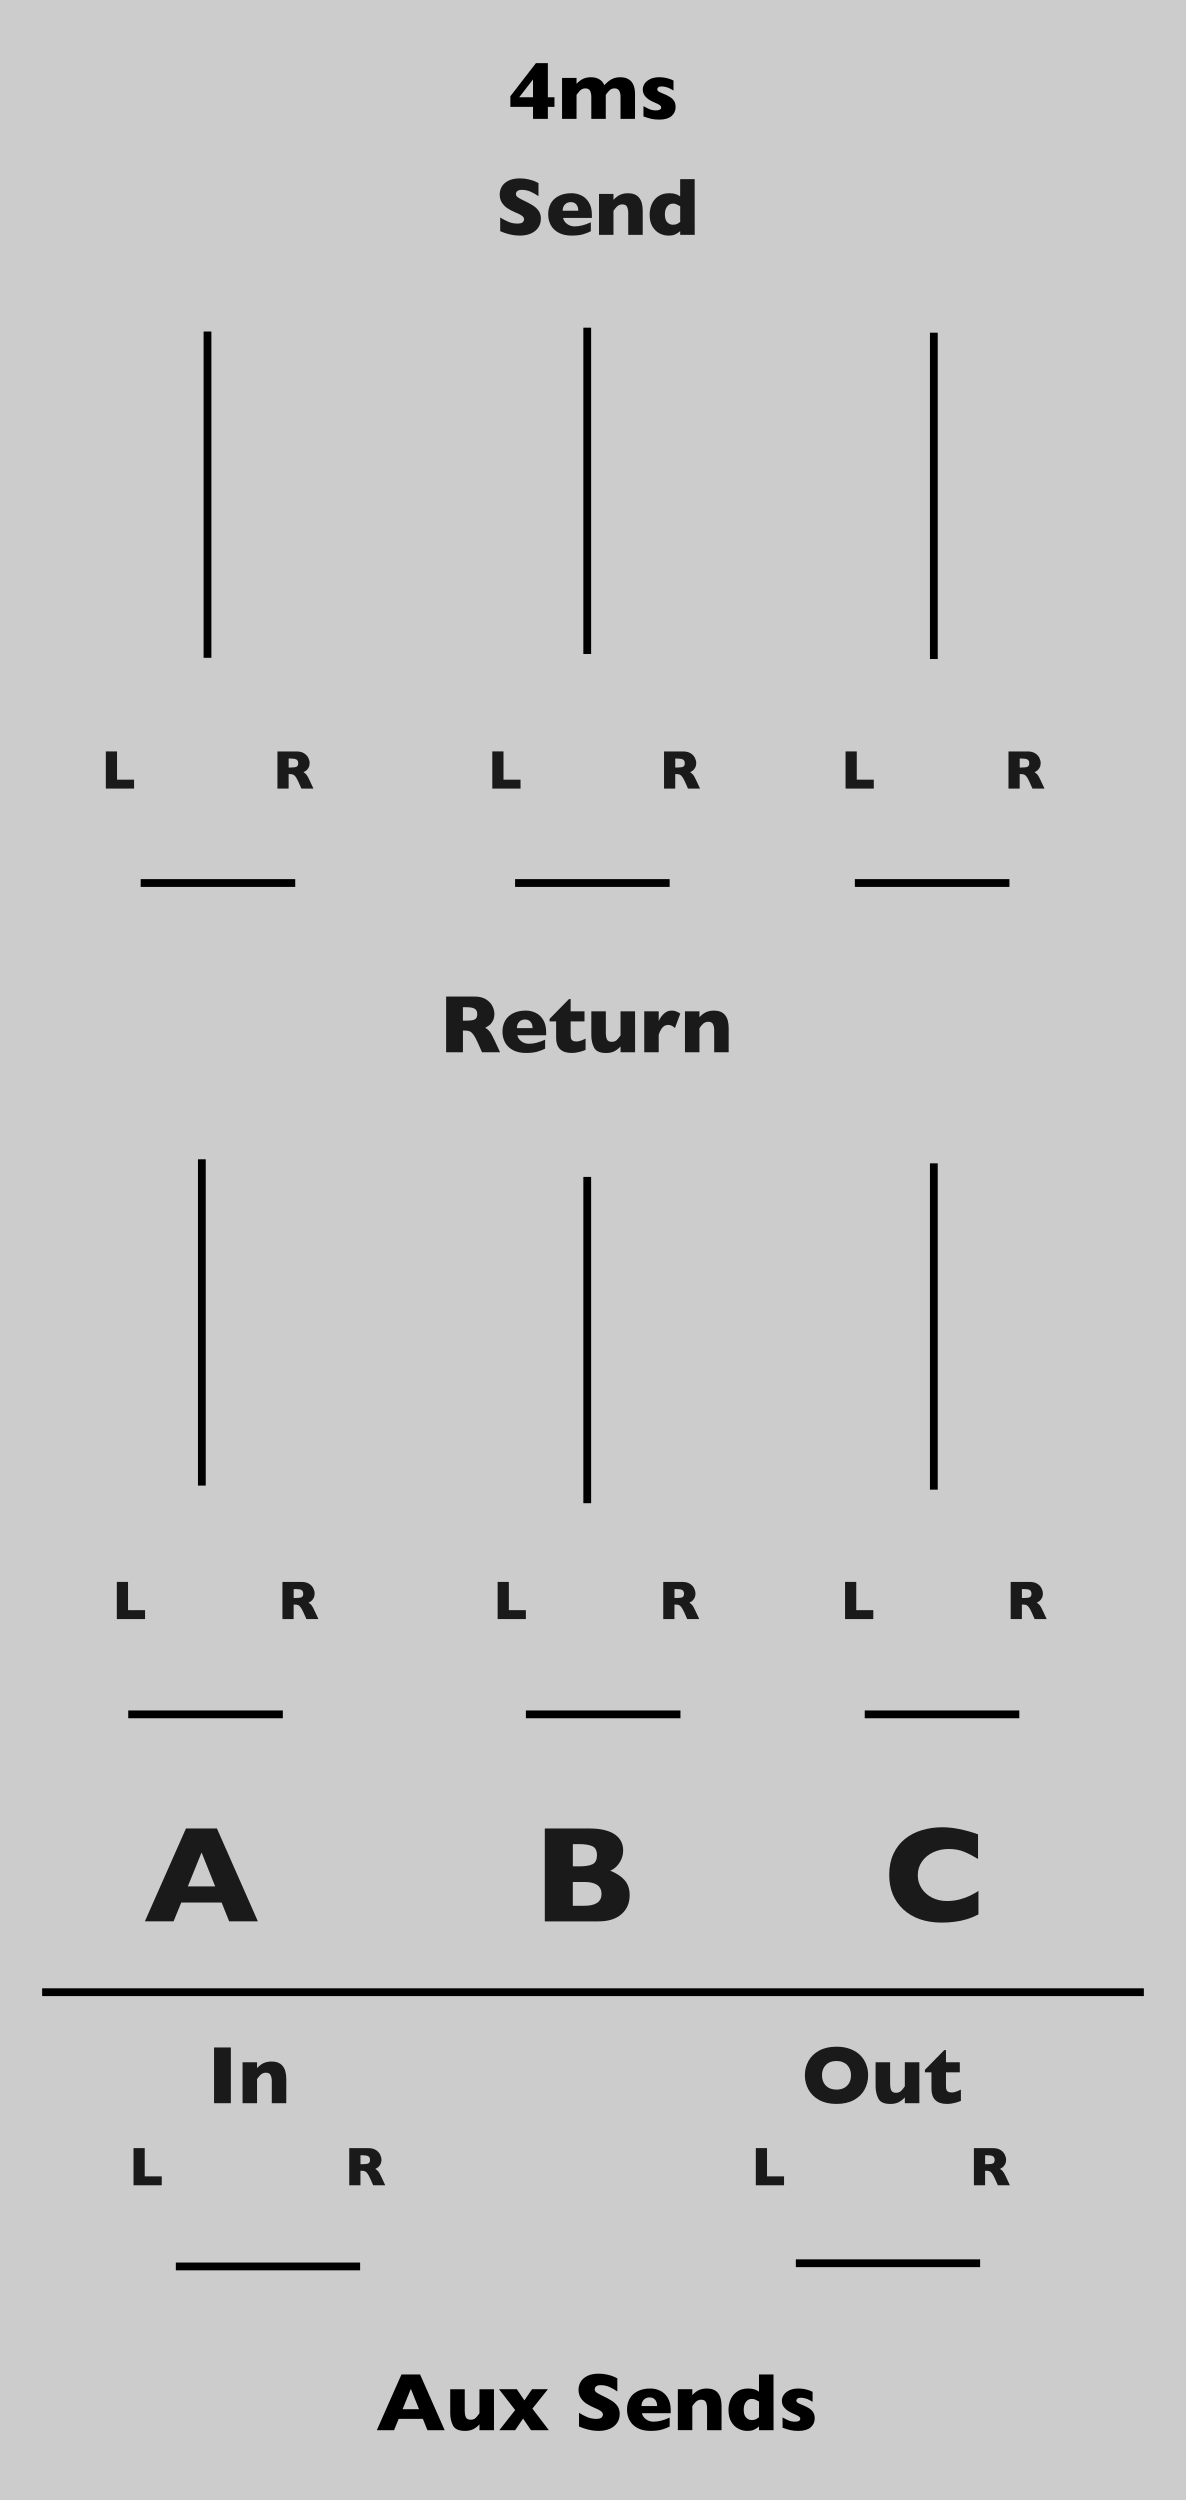
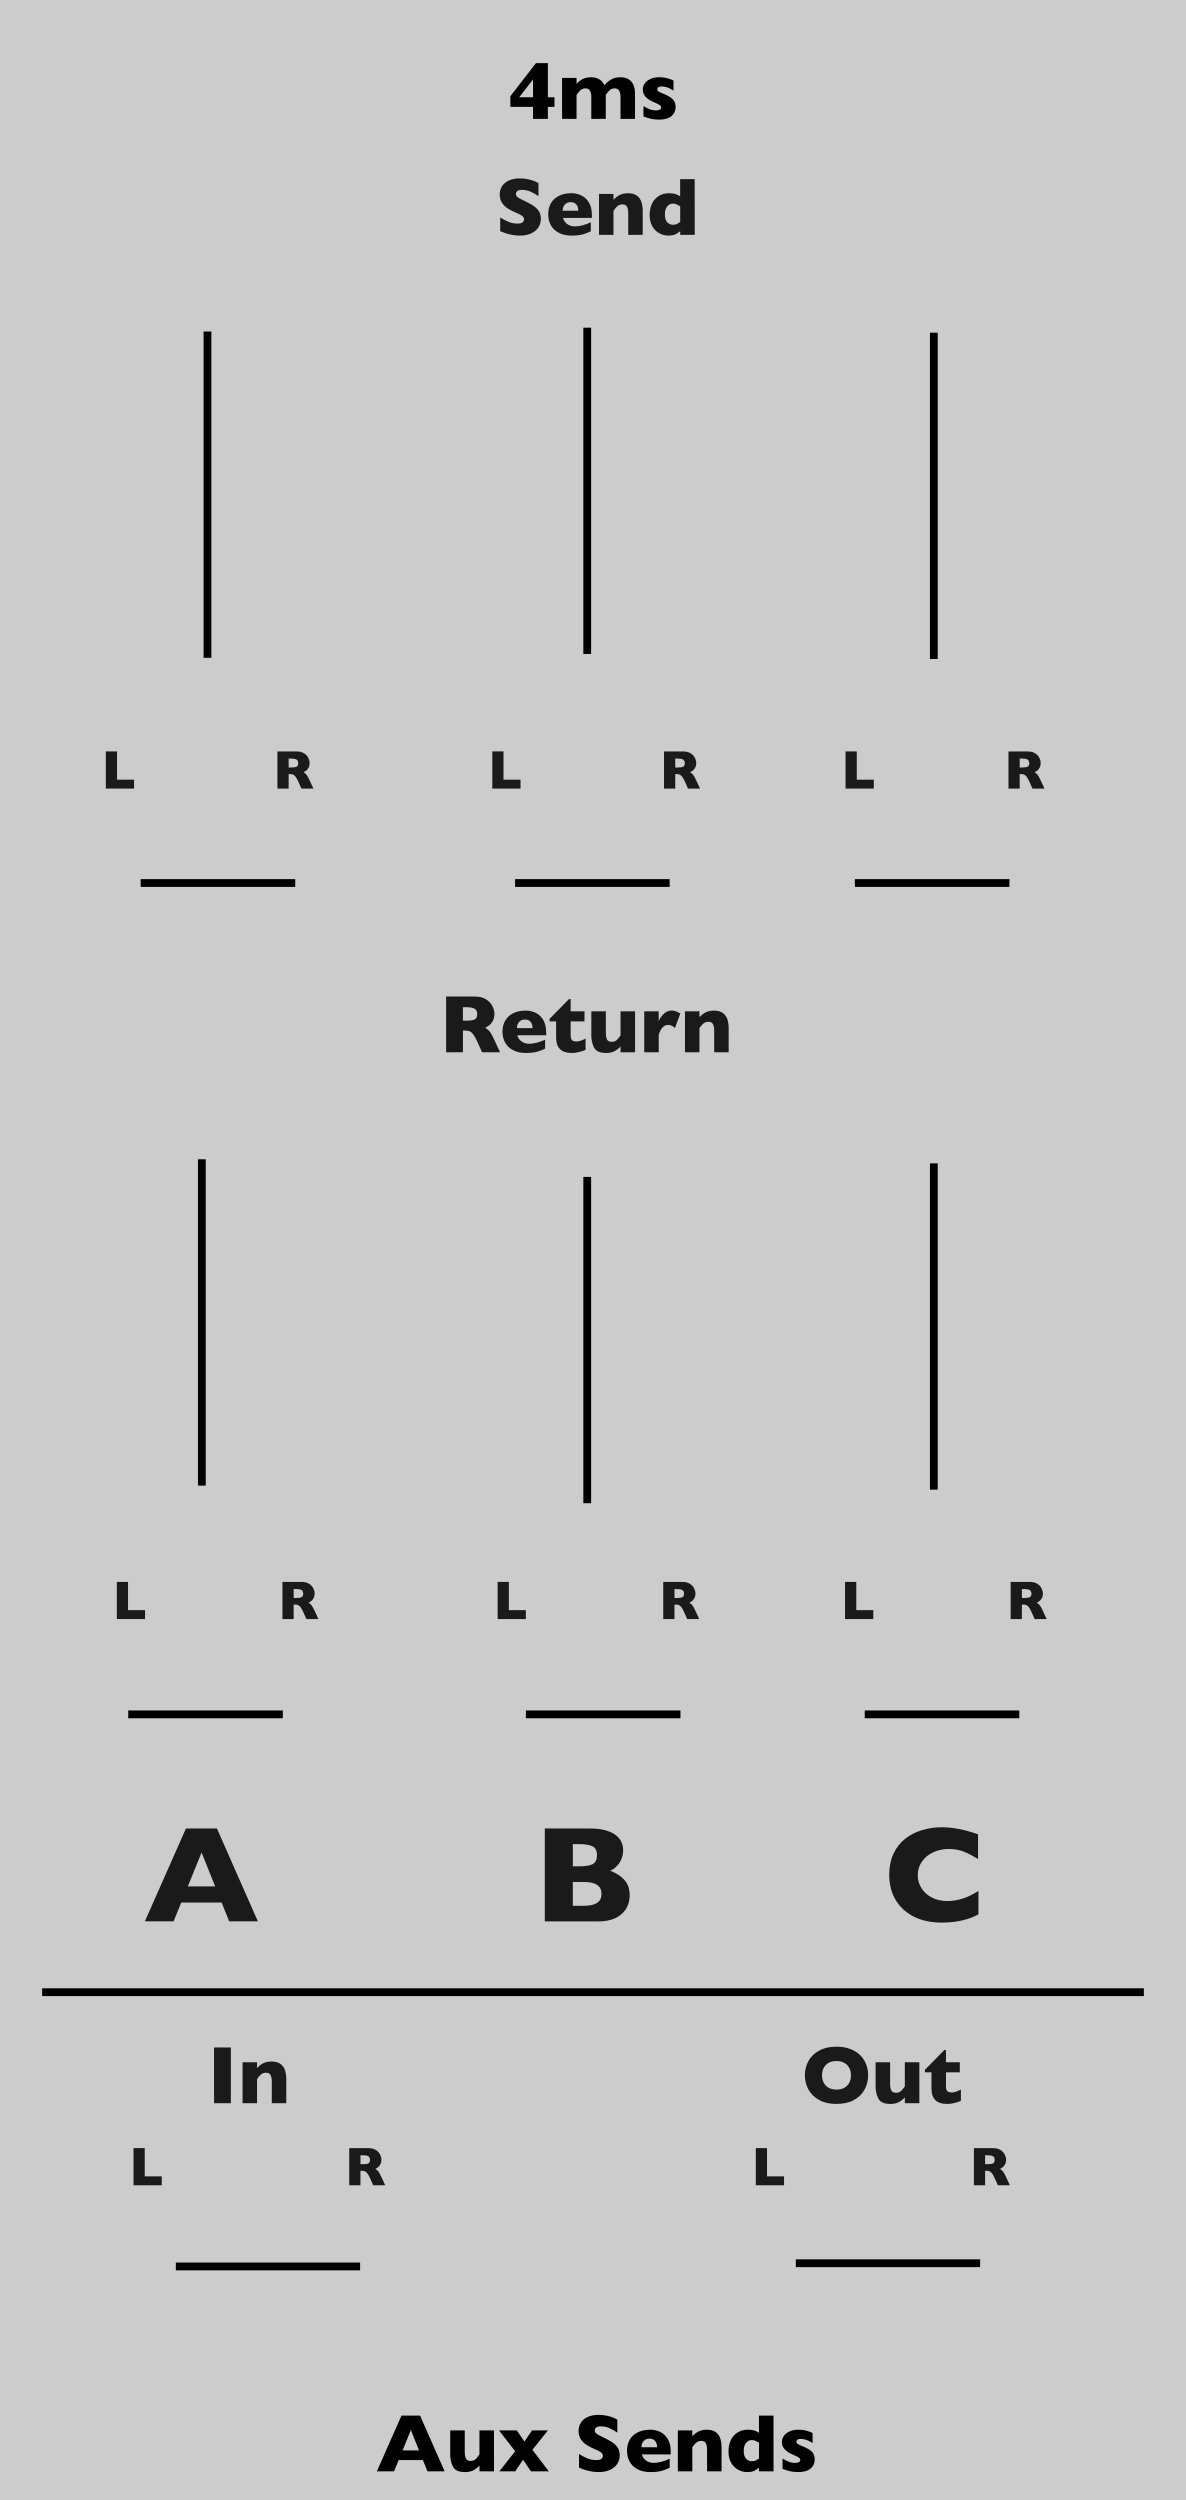
<svg xmlns="http://www.w3.org/2000/svg" width="60.96mm" height="128.5mm" viewBox="0 0 60.96 128.5" version="1.1" id="svg1">
  <defs id="defs1" />
  <g id="layer2">
    <rect style="fill:#cccccc;stroke-width:0.1" id="rect1" width="77.347" height="137.985" x="-6.194" y="-4.465" />
    <path d="M 28.499,5.493 H 28.16 V 6.111 H 27.397 V 5.493 H 26.233 V 4.947 l 1.313,-1.701 h 0.614 V 5.001 h 0.339 z M 27.397,5.001 V 4.083 L 26.686,5.001 Z m 5.242,1.11 h -0.744 V 4.988 q 0,-0.223 -0.074,-0.333 -0.072,-0.112 -0.232,-0.112 -0.155,0 -0.254,0.095 -0.099,0.093 -0.198,0.236 v 1.236 h -0.744 V 4.988 q 0,-0.213 -0.068,-0.329 -0.068,-0.116 -0.242,-0.116 -0.083,0 -0.153,0.033 -0.068,0.033 -0.112,0.074 -0.043,0.041 -0.105,0.122 -0.062,0.081 -0.079,0.101 v 1.236 h -0.744 V 4.007 h 0.744 v 0.302 q 0.167,-0.178 0.341,-0.258 0.174,-0.081 0.401,-0.081 0.107,0 0.205,0.021 0.097,0.019 0.19,0.066 0.095,0.048 0.172,0.13 0.076,0.083 0.122,0.192 0.18,-0.203 0.372,-0.306 0.194,-0.103 0.446,-0.103 0.252,0 0.422,0.101 0.172,0.101 0.252,0.294 0.083,0.19 0.083,0.463 z m 2.088,-0.614 q 0,0.289 -0.213,0.471 -0.211,0.18 -0.628,0.18 -0.234,0 -0.415,-0.041 -0.182,-0.043 -0.397,-0.122 V 5.456 q 0.188,0.107 0.327,0.163 0.138,0.056 0.304,0.056 0.279,0 0.279,-0.153 0,-0.052 -0.041,-0.091 -0.039,-0.041 -0.141,-0.091 -0.099,-0.052 -0.267,-0.122 -0.207,-0.091 -0.351,-0.244 -0.145,-0.153 -0.145,-0.374 0,-0.157 0.095,-0.302 0.097,-0.145 0.291,-0.236 0.194,-0.093 0.469,-0.093 0.066,0 0.167,0.01 0.103,0.008 0.258,0.048 0.157,0.039 0.298,0.112 v 0.515 q -0.066,-0.039 -0.112,-0.066 -0.043,-0.027 -0.118,-0.06 -0.074,-0.033 -0.176,-0.058 -0.099,-0.027 -0.205,-0.027 -0.128,0 -0.176,0.05 -0.048,0.05 -0.048,0.099 0,0.052 0.05,0.097 0.05,0.043 0.221,0.11 0.248,0.095 0.397,0.196 0.149,0.099 0.211,0.219 0.064,0.12 0.064,0.283 z" id="text1" style="font-weight:bold;font-size:4.233px;font-family:'Gill Sans';-inkscape-font-specification:'Gill Sans Bold';text-align:end;text-anchor:end;stroke-width:0.1" aria-label="4ms" />
-     <path d="m 22.855,124.911 h -0.885 l -0.234,-0.581 h -1.244 l -0.238,0.581 h -0.885 l 1.267,-2.865 h 0.955 z m -1.317,-1.079 -0.42,-1.046 -0.424,1.046 z m 3.853,1.079 h -0.746 v -0.3 q -0.157,0.17 -0.331,0.254 -0.172,0.083 -0.413,0.083 -0.477,0 -0.618,-0.277 -0.141,-0.279 -0.141,-0.628 v -1.236 h 0.746 v 1.137 q 0,0.172 0.056,0.302 0.058,0.128 0.248,0.128 0.163,0 0.258,-0.093 0.095,-0.093 0.194,-0.238 v -1.236 h 0.746 z m 2.819,0 h -0.918 l -0.407,-0.597 -0.405,0.597 h -0.814 l 0.814,-1.034 -0.831,-1.071 h 0.916 l 0.389,0.573 0.393,-0.573 h 0.814 l -0.796,0.998 z m 3.642,-0.833 q 0,0.269 -0.138,0.465 -0.136,0.196 -0.382,0.302 -0.246,0.103 -0.564,0.103 -0.089,0 -0.219,-0.012 -0.128,-0.01 -0.343,-0.062 -0.213,-0.052 -0.444,-0.153 v -0.703 q 0.217,0.134 0.426,0.223 0.211,0.089 0.451,0.089 0.221,0 0.285,-0.072 0.066,-0.074 0.066,-0.138 0,-0.116 -0.112,-0.194 -0.112,-0.081 -0.325,-0.165 -0.236,-0.099 -0.413,-0.215 -0.178,-0.118 -0.291,-0.294 -0.112,-0.176 -0.112,-0.415 0,-0.232 0.114,-0.418 0.114,-0.188 0.347,-0.3 0.234,-0.112 0.571,-0.112 0.24,0 0.442,0.048 0.205,0.045 0.337,0.103 0.132,0.058 0.182,0.091 v 0.672 q -0.176,-0.126 -0.393,-0.225 -0.215,-0.099 -0.461,-0.099 -0.161,0 -0.234,0.062 -0.072,0.062 -0.072,0.153 0,0.085 0.072,0.147 0.072,0.062 0.258,0.151 0.331,0.155 0.529,0.279 0.198,0.124 0.31,0.287 0.114,0.161 0.114,0.403 z m 2.623,-0.039 h -1.482 q 0.043,0.192 0.213,0.314 0.169,0.122 0.384,0.122 0.376,0 0.831,-0.211 v 0.461 q -0.163,0.085 -0.397,0.155 -0.232,0.068 -0.591,0.068 -0.389,0 -0.661,-0.145 -0.273,-0.145 -0.409,-0.393 -0.134,-0.248 -0.134,-0.562 0,-0.31 0.134,-0.554 0.136,-0.246 0.409,-0.384 0.273,-0.141 0.661,-0.141 0.256,0 0.494,0.112 0.24,0.11 0.393,0.362 0.155,0.25 0.155,0.647 z m -0.699,-0.368 q 0,-0.203 -0.101,-0.322 -0.099,-0.122 -0.287,-0.122 -0.186,0 -0.302,0.124 -0.114,0.122 -0.114,0.32 z m 3.311,1.24 h -0.744 v -1.135 q 0,-0.174 -0.058,-0.302 -0.056,-0.13 -0.248,-0.13 -0.091,0 -0.161,0.035 -0.068,0.033 -0.124,0.087 -0.054,0.054 -0.091,0.103 -0.037,0.05 -0.076,0.105 v 1.236 h -0.744 v -2.104 h 0.744 v 0.302 q 0.176,-0.188 0.351,-0.263 0.178,-0.076 0.395,-0.076 0.757,0 0.757,0.905 z m 2.673,0 h -0.746 v -0.19 q -0.118,0.099 -0.25,0.163 -0.13,0.064 -0.362,0.064 -0.229,0 -0.451,-0.114 -0.221,-0.114 -0.364,-0.353 -0.143,-0.242 -0.143,-0.608 0,-0.287 0.107,-0.537 0.107,-0.252 0.337,-0.409 0.229,-0.157 0.562,-0.157 0.207,0 0.335,0.045 0.128,0.045 0.227,0.116 v -0.885 h 0.746 z m -0.746,-0.67 v -0.804 q -0.13,-0.072 -0.205,-0.103 -0.072,-0.031 -0.172,-0.031 -0.176,0 -0.294,0.149 -0.116,0.149 -0.116,0.405 0,0.279 0.122,0.407 0.124,0.126 0.287,0.126 0.134,0 0.217,-0.041 0.083,-0.043 0.159,-0.107 z m 2.863,0.056 q 0,0.289 -0.213,0.471 -0.211,0.18 -0.628,0.18 -0.234,0 -0.415,-0.041 -0.182,-0.043 -0.397,-0.122 v -0.529 q 0.188,0.107 0.327,0.163 0.138,0.056 0.304,0.056 0.279,0 0.279,-0.153 0,-0.052 -0.041,-0.091 -0.039,-0.041 -0.141,-0.091 -0.099,-0.052 -0.267,-0.122 -0.207,-0.091 -0.351,-0.244 -0.145,-0.153 -0.145,-0.374 0,-0.157 0.095,-0.302 0.097,-0.145 0.291,-0.236 0.194,-0.093 0.469,-0.093 0.066,0 0.167,0.01 0.103,0.008 0.258,0.048 0.157,0.039 0.298,0.112 v 0.515 q -0.066,-0.039 -0.112,-0.066 -0.043,-0.027 -0.118,-0.06 -0.074,-0.033 -0.176,-0.058 -0.099,-0.027 -0.205,-0.027 -0.128,0 -0.176,0.05 -0.048,0.05 -0.048,0.099 0,0.052 0.05,0.097 0.05,0.043 0.221,0.11 0.248,0.095 0.397,0.196 0.149,0.099 0.211,0.219 0.064,0.12 0.064,0.283 z" id="text1-5" style="font-weight:bold;font-size:4.233px;font-family:'Gill Sans';-inkscape-font-specification:'Gill Sans Bold';text-align:end;text-anchor:end;stroke-width:0.1" aria-label="Aux Sends" />
+     <path d="m 22.855,127.028 h -0.885 l -0.234,-0.581 h -1.244 l -0.238,0.581 h -0.885 l 1.267,-2.865 h 0.955 z m -1.317,-1.079 -0.42,-1.046 -0.424,1.046 z m 3.853,1.079 h -0.746 v -0.3 q -0.157,0.17 -0.331,0.254 -0.172,0.083 -0.413,0.083 -0.477,0 -0.618,-0.277 -0.141,-0.279 -0.141,-0.628 v -1.236 h 0.746 v 1.137 q 0,0.172 0.056,0.302 0.058,0.128 0.248,0.128 0.163,0 0.258,-0.093 0.095,-0.093 0.194,-0.238 v -1.236 h 0.746 z m 2.819,0 h -0.918 l -0.407,-0.597 -0.405,0.597 h -0.814 l 0.814,-1.034 -0.831,-1.071 h 0.916 l 0.389,0.573 0.393,-0.573 h 0.814 l -0.796,0.998 z m 3.642,-0.833 q 0,0.269 -0.138,0.465 -0.136,0.196 -0.382,0.302 -0.246,0.103 -0.564,0.103 -0.089,0 -0.219,-0.012 -0.128,-0.01 -0.343,-0.062 -0.213,-0.052 -0.444,-0.153 v -0.703 q 0.217,0.134 0.426,0.223 0.211,0.089 0.451,0.089 0.221,0 0.285,-0.072 0.066,-0.074 0.066,-0.138 0,-0.116 -0.112,-0.194 -0.112,-0.081 -0.325,-0.165 -0.236,-0.099 -0.413,-0.215 -0.178,-0.118 -0.291,-0.294 -0.112,-0.176 -0.112,-0.415 0,-0.232 0.114,-0.418 0.114,-0.188 0.347,-0.3 0.234,-0.112 0.571,-0.112 0.24,0 0.442,0.048 0.205,0.045 0.337,0.103 0.132,0.058 0.182,0.091 v 0.672 q -0.176,-0.126 -0.393,-0.225 -0.215,-0.099 -0.461,-0.099 -0.161,0 -0.234,0.062 -0.072,0.062 -0.072,0.153 0,0.085 0.072,0.147 0.072,0.062 0.258,0.151 0.331,0.155 0.529,0.279 0.198,0.124 0.31,0.287 0.114,0.161 0.114,0.403 z m 2.623,-0.039 h -1.482 q 0.043,0.192 0.213,0.314 0.169,0.122 0.384,0.122 0.376,0 0.831,-0.211 v 0.461 q -0.163,0.085 -0.397,0.155 -0.232,0.068 -0.591,0.068 -0.389,0 -0.661,-0.145 -0.273,-0.145 -0.409,-0.393 -0.134,-0.248 -0.134,-0.562 0,-0.31 0.134,-0.554 0.136,-0.246 0.409,-0.384 0.273,-0.141 0.661,-0.141 0.256,0 0.494,0.112 0.24,0.11 0.393,0.362 0.155,0.25 0.155,0.647 z m -0.699,-0.368 q 0,-0.203 -0.101,-0.322 -0.099,-0.122 -0.287,-0.122 -0.186,0 -0.302,0.124 -0.114,0.122 -0.114,0.32 z m 3.311,1.24 h -0.744 v -1.135 q 0,-0.174 -0.058,-0.302 -0.056,-0.13 -0.248,-0.13 -0.091,0 -0.161,0.035 -0.068,0.033 -0.124,0.087 -0.054,0.054 -0.091,0.103 -0.037,0.05 -0.076,0.105 v 1.236 h -0.744 v -2.104 h 0.744 v 0.302 q 0.176,-0.188 0.351,-0.263 0.178,-0.076 0.395,-0.076 0.757,0 0.757,0.905 z m 2.673,0 h -0.746 v -0.19 q -0.118,0.099 -0.25,0.163 -0.13,0.064 -0.362,0.064 -0.229,0 -0.451,-0.114 -0.221,-0.114 -0.364,-0.353 -0.143,-0.242 -0.143,-0.608 0,-0.287 0.107,-0.537 0.107,-0.252 0.337,-0.409 0.229,-0.157 0.562,-0.157 0.207,0 0.335,0.045 0.128,0.045 0.227,0.116 v -0.885 h 0.746 z m -0.746,-0.67 v -0.804 q -0.13,-0.072 -0.205,-0.103 -0.072,-0.031 -0.172,-0.031 -0.176,0 -0.294,0.149 -0.116,0.149 -0.116,0.405 0,0.279 0.122,0.407 0.124,0.126 0.287,0.126 0.134,0 0.217,-0.041 0.083,-0.043 0.159,-0.107 z m 2.863,0.056 q 0,0.289 -0.213,0.471 -0.211,0.18 -0.628,0.18 -0.234,0 -0.415,-0.041 -0.182,-0.043 -0.397,-0.122 v -0.529 q 0.188,0.107 0.327,0.163 0.138,0.056 0.304,0.056 0.279,0 0.279,-0.153 0,-0.052 -0.041,-0.091 -0.039,-0.041 -0.141,-0.091 -0.099,-0.052 -0.267,-0.122 -0.207,-0.091 -0.351,-0.244 -0.145,-0.153 -0.145,-0.374 0,-0.157 0.095,-0.302 0.097,-0.145 0.291,-0.236 0.194,-0.093 0.469,-0.093 0.066,0 0.167,0.01 0.103,0.008 0.258,0.048 0.157,0.039 0.298,0.112 v 0.515 q -0.066,-0.039 -0.112,-0.066 -0.043,-0.027 -0.118,-0.06 -0.074,-0.033 -0.176,-0.058 -0.099,-0.027 -0.205,-0.027 -0.128,0 -0.176,0.05 -0.048,0.05 -0.048,0.099 0,0.052 0.05,0.097 0.05,0.043 0.221,0.11 0.248,0.095 0.397,0.196 0.149,0.099 0.211,0.219 0.064,0.12 0.064,0.283 z" id="text1-5" style="font-weight:bold;font-size:4.233px;font-family:'Gill Sans';-inkscape-font-specification:'Gill Sans Bold';text-align:end;text-anchor:end;stroke-width:0.1" aria-label="Aux Sends" />
    <path style="font-weight:bold;font-size:4.233px;font-family:'Gill Sans';-inkscape-font-specification:'Gill Sans Bold';text-align:end;text-anchor:end;fill:#1a1a1a;stroke-width:0.1" d="m 11.866,108.104 h -0.864 v -2.865 h 0.864 z m 2.848,0 h -0.744 v -1.135 q 0,-0.174 -0.058,-0.302 -0.056,-0.13 -0.248,-0.13 -0.091,0 -0.161,0.035 -0.068,0.033 -0.124,0.087 -0.054,0.054 -0.091,0.103 -0.037,0.05 -0.076,0.105 v 1.236 h -0.744 v -2.104 h 0.744 v 0.302 q 0.176,-0.188 0.351,-0.263 0.178,-0.076 0.395,-0.076 0.757,0 0.757,0.905 z" id="text2" aria-label="In " />
    <path style="font-weight:bold;font-size:4.233px;font-family:'Gill Sans';-inkscape-font-specification:'Gill Sans Bold';text-align:end;text-anchor:end;fill:#1a1a1a;stroke-width:0.1" d="m 25.704,54.087 h -0.928 l -0.225,-0.508 q -0.124,-0.279 -0.223,-0.407 -0.099,-0.13 -0.194,-0.165 -0.093,-0.037 -0.242,-0.037 h -0.097 v 1.118 h -0.864 v -2.865 h 1.47 q 0.356,0 0.583,0.145 0.227,0.145 0.327,0.351 0.101,0.207 0.101,0.393 0,0.217 -0.085,0.368 -0.083,0.149 -0.176,0.217 -0.093,0.068 -0.209,0.13 0.138,0.081 0.227,0.192 0.091,0.11 0.246,0.446 z m -1.174,-1.96 q 0,-0.198 -0.13,-0.277 -0.13,-0.079 -0.424,-0.079 H 23.794 v 0.69 h 0.186 q 0.316,0 0.432,-0.068 0.118,-0.07 0.118,-0.267 z m 3.543,1.087 h -1.482 q 0.043,0.192 0.213,0.314 0.169,0.122 0.384,0.122 0.376,0 0.831,-0.211 v 0.461 q -0.163,0.085 -0.397,0.155 -0.232,0.068 -0.591,0.068 -0.389,0 -0.661,-0.145 -0.273,-0.145 -0.409,-0.393 -0.134,-0.248 -0.134,-0.562 0,-0.31 0.134,-0.554 0.136,-0.246 0.409,-0.384 0.273,-0.141 0.661,-0.141 0.256,0 0.494,0.112 0.24,0.11 0.393,0.362 0.155,0.25 0.155,0.647 z M 27.374,52.846 q 0,-0.203 -0.101,-0.322 -0.099,-0.122 -0.287,-0.122 -0.186,0 -0.302,0.124 -0.114,0.122 -0.114,0.32 z m 2.724,1.118 q -0.116,0.056 -0.32,0.107 -0.203,0.052 -0.389,0.052 -0.804,0 -0.804,-0.785 V 52.499 H 28.249 V 52.369 l 0.998,-1.017 h 0.085 v 0.63 h 0.711 v 0.517 h -0.711 v 0.674 q 0,0.118 0.014,0.19 0.014,0.072 0.081,0.122 0.068,0.048 0.205,0.048 0.178,0 0.467,-0.149 z m 2.545,0.122 H 31.897 V 53.787 q -0.157,0.169 -0.331,0.254 -0.172,0.083 -0.413,0.083 -0.477,0 -0.618,-0.277 -0.141,-0.279 -0.141,-0.628 V 51.982 h 0.746 v 1.137 q 0,0.172 0.056,0.302 0.058,0.128 0.248,0.128 0.163,0 0.258,-0.093 0.095,-0.093 0.194,-0.238 V 51.982 h 0.746 z m 2.325,-1.991 -0.275,0.746 q -0.169,-0.161 -0.343,-0.161 -0.157,0 -0.273,0.107 -0.114,0.105 -0.219,0.393 v 0.905 h -0.744 V 51.982 h 0.744 v 0.508 q 0.07,-0.188 0.248,-0.366 0.178,-0.18 0.418,-0.18 0.126,0 0.219,0.037 0.095,0.037 0.225,0.114 z m 2.485,1.991 h -0.744 v -1.135 q 0,-0.174 -0.058,-0.302 -0.056,-0.13 -0.248,-0.13 -0.091,0 -0.161,0.035 -0.068,0.033 -0.124,0.087 -0.054,0.054 -0.091,0.103 -0.037,0.05 -0.076,0.105 v 1.236 h -0.744 V 51.982 h 0.744 v 0.302 q 0.176,-0.188 0.351,-0.263 0.178,-0.076 0.395,-0.076 0.757,0 0.757,0.905 z" id="text2-1" aria-label="Return" />
    <path style="font-weight:bold;font-size:4.233px;font-family:'Gill Sans';-inkscape-font-specification:'Gill Sans Bold';text-align:end;text-anchor:end;fill:#1a1a1a;stroke-width:0.1" d="m 27.8,11.24 q 0,0.269 -0.138,0.465 -0.136,0.196 -0.382,0.302 -0.246,0.103 -0.564,0.103 -0.089,0 -0.219,-0.012 -0.128,-0.01 -0.343,-0.062 -0.213,-0.052 -0.444,-0.153 V 11.18 q 0.217,0.134 0.426,0.223 0.211,0.089 0.451,0.089 0.221,0 0.285,-0.072 0.066,-0.074 0.066,-0.138 0,-0.116 -0.112,-0.194 -0.112,-0.081 -0.325,-0.165 -0.236,-0.099 -0.413,-0.215 -0.178,-0.118 -0.291,-0.294 -0.112,-0.176 -0.112,-0.415 0,-0.232 0.114,-0.418 0.114,-0.188 0.347,-0.3 0.234,-0.112 0.571,-0.112 0.24,0 0.442,0.048 0.205,0.045 0.337,0.103 0.132,0.058 0.182,0.091 v 0.672 q -0.176,-0.126 -0.393,-0.225 -0.215,-0.099 -0.461,-0.099 -0.161,0 -0.234,0.062 -0.072,0.062 -0.072,0.153 0,0.085 0.072,0.147 0.072,0.062 0.258,0.151 0.331,0.155 0.529,0.279 0.198,0.124 0.31,0.287 0.114,0.161 0.114,0.403 z m 2.623,-0.039 h -1.482 q 0.043,0.192 0.213,0.314 0.169,0.122 0.384,0.122 0.376,0 0.831,-0.211 v 0.461 q -0.163,0.085 -0.397,0.155 -0.232,0.068 -0.591,0.068 -0.389,0 -0.661,-0.145 -0.273,-0.145 -0.409,-0.393 -0.134,-0.248 -0.134,-0.562 0,-0.31 0.134,-0.554 0.136,-0.246 0.409,-0.384 0.273,-0.141 0.661,-0.141 0.256,0 0.494,0.112 0.24,0.11 0.393,0.362 0.155,0.25 0.155,0.647 z m -0.699,-0.368 q 0,-0.203 -0.101,-0.322 -0.099,-0.122 -0.287,-0.122 -0.186,0 -0.302,0.124 -0.114,0.122 -0.114,0.32 z m 3.311,1.24 h -0.744 v -1.135 q 0,-0.174 -0.058,-0.302 -0.056,-0.13 -0.248,-0.13 -0.091,0 -0.161,0.035 -0.068,0.033 -0.124,0.087 -0.054,0.054 -0.091,0.103 -0.037,0.05 -0.076,0.105 v 1.236 h -0.744 V 9.969 h 0.744 v 0.302 q 0.176,-0.188 0.351,-0.263 0.178,-0.076 0.395,-0.076 0.757,0 0.757,0.905 z m 2.673,0 H 34.962 v -0.19 q -0.118,0.099 -0.25,0.163 -0.13,0.064 -0.362,0.064 -0.229,0 -0.451,-0.114 -0.221,-0.114 -0.364,-0.353 -0.143,-0.242 -0.143,-0.608 0,-0.287 0.107,-0.537 0.107,-0.252 0.337,-0.409 0.229,-0.157 0.562,-0.157 0.207,0 0.335,0.045 0.128,0.045 0.227,0.116 V 9.208 h 0.746 z M 34.962,11.403 v -0.804 q -0.13,-0.072 -0.205,-0.103 -0.072,-0.031 -0.172,-0.031 -0.176,0 -0.294,0.149 -0.116,0.149 -0.116,0.405 0,0.279 0.122,0.407 0.124,0.126 0.287,0.126 0.134,0 0.217,-0.041 0.083,-0.043 0.159,-0.107 z" id="text2-1-3" aria-label="Send" />
    <path style="font-weight:bold;font-size:7.056px;font-family:'Gill Sans';-inkscape-font-specification:'Gill Sans Bold';text-align:end;text-anchor:end;fill:#1a1a1a;stroke-width:0.1" d="M 13.255,98.758 H 11.78 L 11.391,97.79 H 9.317 L 8.921,98.758 H 7.446 L 9.558,93.984 h 1.592 z m -2.195,-1.798 -0.699,-1.743 -0.706,1.743 z" id="text2-37" aria-label="A" />
    <path style="font-weight:bold;font-size:7.056px;font-family:'Gill Sans';-inkscape-font-specification:'Gill Sans Bold';text-align:end;text-anchor:end;fill:#1a1a1a;stroke-width:0.1" d="m 32.365,97.405 q 0,0.617 -0.424,0.985 -0.42,0.369 -1.178,0.369 H 28.003 V 93.984 h 2.308 q 0.448,0 0.779,0.086 0.334,0.086 0.537,0.238 0.203,0.148 0.303,0.351 0.1,0.203 0.1,0.444 0,0.262 -0.103,0.486 -0.103,0.22 -0.258,0.365 -0.152,0.141 -0.307,0.2 0.489,0.193 0.744,0.489 0.258,0.293 0.258,0.761 z m -1.681,-2.046 q 0,-0.345 -0.227,-0.458 -0.227,-0.114 -0.71,-0.114 h -0.303 v 1.144 h 0.31 q 0.493,0 0.71,-0.114 0.22,-0.114 0.22,-0.458 z m 0.234,1.988 q 0,-0.613 -0.889,-0.613 h -0.586 v 1.223 h 0.586 q 0.889,0 0.889,-0.61 z" id="text2-37-2" aria-label="B" />
    <path style="font-weight:bold;font-size:7.056px;font-family:'Gill Sans';-inkscape-font-specification:'Gill Sans Bold';text-align:end;text-anchor:end;fill:#1a1a1a;stroke-width:0.1" d="m 50.291,98.402 q -0.296,0.155 -0.606,0.248 -0.31,0.093 -0.627,0.131 -0.314,0.041 -0.651,0.041 -0.624,0 -1.12,-0.172 -0.493,-0.172 -0.858,-0.506 -0.362,-0.338 -0.544,-0.785 -0.179,-0.451 -0.179,-0.989 0,-0.617 0.214,-1.078 0.214,-0.465 0.596,-0.772 0.386,-0.307 0.875,-0.451 0.493,-0.148 1.037,-0.148 0.813,0 1.843,0.362 v 1.268 q -0.355,-0.22 -0.703,-0.365 -0.345,-0.148 -0.813,-0.148 -0.417,0 -0.779,0.165 -0.362,0.165 -0.582,0.472 -0.22,0.307 -0.22,0.717 0,0.362 0.193,0.665 0.193,0.3 0.534,0.479 0.345,0.176 0.775,0.176 0.348,0 0.658,-0.083 0.31,-0.086 0.52,-0.189 0.214,-0.103 0.438,-0.245 z" id="text2-37-2-0" aria-label="C" />
    <path style="font-weight:bold;font-size:4.233px;font-family:'Gill Sans';-inkscape-font-specification:'Gill Sans Bold';text-align:end;text-anchor:end;fill:#1a1a1a;stroke-width:0.1" d="m 44.622,106.671 q 0,0.401 -0.186,0.738 -0.184,0.337 -0.55,0.535 -0.366,0.198 -0.891,0.198 -0.531,0 -0.899,-0.207 -0.368,-0.207 -0.548,-0.544 -0.178,-0.337 -0.178,-0.721 0,-0.387 0.178,-0.721 0.178,-0.337 0.546,-0.542 0.37,-0.207 0.901,-0.207 0.397,0 0.707,0.118 0.312,0.118 0.513,0.32 0.201,0.201 0.304,0.469 0.103,0.267 0.103,0.562 z m -0.881,0 q 0,-0.161 -0.048,-0.294 -0.048,-0.134 -0.145,-0.232 -0.095,-0.099 -0.234,-0.153 -0.138,-0.056 -0.32,-0.056 -0.347,0 -0.546,0.203 -0.198,0.203 -0.198,0.531 0,0.329 0.198,0.533 0.201,0.203 0.546,0.203 0.238,0 0.405,-0.093 0.167,-0.095 0.254,-0.26 0.087,-0.167 0.087,-0.382 z m 3.514,1.435 h -0.746 v -0.3 q -0.157,0.17 -0.331,0.254 -0.172,0.083 -0.413,0.083 -0.477,0 -0.618,-0.277 -0.141,-0.279 -0.141,-0.628 v -1.236 h 0.746 v 1.137 q 0,0.172 0.056,0.302 0.058,0.128 0.248,0.128 0.163,0 0.258,-0.093 0.095,-0.093 0.194,-0.238 v -1.236 h 0.746 z m 2.135,-0.122 q -0.116,0.056 -0.32,0.107 -0.203,0.052 -0.389,0.052 -0.804,0 -0.804,-0.785 v -0.839 h -0.337 v -0.13 l 0.998,-1.017 h 0.085 v 0.63 h 0.711 v 0.517 h -0.711 v 0.674 q 0,0.118 0.014,0.19 0.014,0.072 0.081,0.122 0.068,0.048 0.205,0.048 0.178,0 0.467,-0.149 z" id="text2-5" aria-label="Out" />
    <path d="M 6.891,40.533 H 5.44 V 38.623 h 0.576 v 1.452 h 0.875 z" id="text3" style="font-weight:bold;font-size:2.822px;font-family:'Gill Sans';-inkscape-font-specification:'Gill Sans Bold';text-align:end;text-anchor:end;fill:#1a1a1a;stroke-width:0.1" aria-label="L" />
    <path d="M 26.756,40.533 H 25.304 V 38.623 h 0.576 v 1.452 h 0.875 z" id="text3-1" style="font-weight:bold;font-size:2.822px;font-family:'Gill Sans';-inkscape-font-specification:'Gill Sans Bold';text-align:end;text-anchor:end;fill:#1a1a1a;stroke-width:0.1" aria-label="L" />
    <path d="M 44.913,40.533 H 43.462 V 38.623 h 0.576 v 1.452 h 0.875 z" id="text3-9" style="font-weight:bold;font-size:2.822px;font-family:'Gill Sans';-inkscape-font-specification:'Gill Sans Bold';text-align:end;text-anchor:end;fill:#1a1a1a;stroke-width:0.1" aria-label="L" />
    <path d="M 7.456,83.22 H 6.005 v -1.91 h 0.576 v 1.452 h 0.875 z" id="text3-4" style="font-weight:bold;font-size:2.822px;font-family:'Gill Sans';-inkscape-font-specification:'Gill Sans Bold';text-align:end;text-anchor:end;fill:#1a1a1a;stroke-width:0.1" aria-label="L" />
    <path d="m 27.03,83.22 h -1.451 v -1.91 h 0.576 v 1.452 h 0.875 z" id="text3-1-4" style="font-weight:bold;font-size:2.822px;font-family:'Gill Sans';-inkscape-font-specification:'Gill Sans Bold';text-align:end;text-anchor:end;fill:#1a1a1a;stroke-width:0.1" aria-label="L" />
    <path d="m 44.887,83.22 h -1.451 v -1.91 h 0.576 v 1.452 h 0.875 z" id="text3-9-9" style="font-weight:bold;font-size:2.822px;font-family:'Gill Sans';-inkscape-font-specification:'Gill Sans Bold';text-align:end;text-anchor:end;fill:#1a1a1a;stroke-width:0.1" aria-label="L" />
    <path d="m 16.11,40.533 h -0.619 l -0.15,-0.339 q -0.083,-0.186 -0.149,-0.271 -0.066,-0.087 -0.13,-0.11 -0.062,-0.025 -0.161,-0.025 h -0.065 v 0.746 h -0.576 v -1.91 h 0.98 q 0.237,0 0.389,0.096 0.152,0.096 0.218,0.234 0.068,0.138 0.068,0.262 0,0.145 -0.057,0.245 -0.055,0.099 -0.117,0.145 -0.062,0.045 -0.139,0.087 0.092,0.054 0.152,0.128 0.061,0.073 0.164,0.298 z m -0.783,-1.306 q 0,-0.132 -0.087,-0.185 -0.087,-0.052 -0.282,-0.052 h -0.121 v 0.46 h 0.124 q 0.211,0 0.288,-0.045 0.079,-0.047 0.079,-0.178 z" id="text4" style="font-weight:bold;font-size:2.822px;font-family:'Gill Sans';-inkscape-font-specification:'Gill Sans Bold';text-align:end;text-anchor:end;fill:#1a1a1a;stroke-width:0.1" aria-label="R" />
    <path d="m 35.981,40.533 h -0.619 l -0.15,-0.339 q -0.083,-0.186 -0.149,-0.271 -0.066,-0.087 -0.13,-0.11 -0.062,-0.025 -0.161,-0.025 h -0.065 v 0.746 h -0.576 v -1.91 h 0.98 q 0.237,0 0.389,0.096 0.152,0.096 0.218,0.234 0.068,0.138 0.068,0.262 0,0.145 -0.057,0.245 -0.055,0.099 -0.117,0.145 -0.062,0.045 -0.139,0.087 0.092,0.054 0.152,0.128 0.061,0.073 0.164,0.298 z m -0.783,-1.306 q 0,-0.132 -0.087,-0.185 -0.087,-0.052 -0.282,-0.052 h -0.121 v 0.46 h 0.124 q 0.211,0 0.288,-0.045 0.079,-0.047 0.079,-0.178 z" id="text4-9" style="font-weight:bold;font-size:2.822px;font-family:'Gill Sans';-inkscape-font-specification:'Gill Sans Bold';text-align:end;text-anchor:end;fill:#1a1a1a;stroke-width:0.1" aria-label="R" />
    <path d="M 53.686,40.533 H 53.067 L 52.917,40.194 q -0.083,-0.186 -0.149,-0.271 -0.066,-0.087 -0.13,-0.11 -0.062,-0.025 -0.161,-0.025 h -0.065 v 0.746 h -0.576 v -1.91 h 0.98 q 0.237,0 0.389,0.096 0.152,0.096 0.218,0.234 0.068,0.138 0.068,0.262 0,0.145 -0.057,0.245 -0.055,0.099 -0.117,0.145 -0.062,0.045 -0.139,0.087 0.092,0.054 0.152,0.128 0.061,0.073 0.164,0.298 z M 52.903,39.227 q 0,-0.132 -0.087,-0.185 -0.087,-0.052 -0.282,-0.052 h -0.121 v 0.46 h 0.124 q 0.211,0 0.288,-0.045 0.079,-0.047 0.079,-0.178 z" id="text4-9-9" style="font-weight:bold;font-size:2.822px;font-family:'Gill Sans';-inkscape-font-specification:'Gill Sans Bold';text-align:end;text-anchor:end;fill:#1a1a1a;stroke-width:0.1" aria-label="R" />
    <path d="m 53.799,83.22 h -0.619 l -0.15,-0.339 q -0.083,-0.186 -0.149,-0.271 -0.066,-0.087 -0.13,-0.11 -0.062,-0.025 -0.161,-0.025 h -0.065 v 0.746 h -0.576 v -1.91 h 0.98 q 0.237,0 0.389,0.096 0.152,0.096 0.218,0.234 0.068,0.138 0.068,0.262 0,0.145 -0.057,0.245 -0.055,0.099 -0.117,0.145 -0.062,0.045 -0.139,0.087 0.092,0.054 0.152,0.128 0.061,0.073 0.164,0.298 z m -0.783,-1.306 q 0,-0.132 -0.087,-0.185 -0.087,-0.052 -0.282,-0.052 h -0.121 v 0.46 h 0.124 q 0.211,0 0.288,-0.045 0.079,-0.047 0.079,-0.178 z" id="text4-9-1" style="font-weight:bold;font-size:2.822px;font-family:'Gill Sans';-inkscape-font-specification:'Gill Sans Bold';text-align:end;text-anchor:end;fill:#1a1a1a;stroke-width:0.1" aria-label="R" />
    <path d="m 35.941,83.22 h -0.619 l -0.15,-0.339 q -0.083,-0.186 -0.149,-0.271 -0.066,-0.087 -0.13,-0.11 -0.062,-0.025 -0.161,-0.025 h -0.065 v 0.746 h -0.576 v -1.91 h 0.98 q 0.237,0 0.389,0.096 0.152,0.096 0.218,0.234 0.068,0.138 0.068,0.262 0,0.145 -0.057,0.245 -0.055,0.099 -0.117,0.145 -0.062,0.045 -0.139,0.087 0.092,0.054 0.152,0.128 0.061,0.073 0.164,0.298 z M 35.159,81.914 q 0,-0.132 -0.087,-0.185 -0.087,-0.052 -0.282,-0.052 h -0.121 v 0.46 h 0.124 q 0.211,0 0.288,-0.045 0.079,-0.047 0.079,-0.178 z" id="text4-9-4" style="font-weight:bold;font-size:2.822px;font-family:'Gill Sans';-inkscape-font-specification:'Gill Sans Bold';text-align:end;text-anchor:end;fill:#1a1a1a;stroke-width:0.1" aria-label="R" />
    <path d="M 16.367,83.22 H 15.749 L 15.598,82.881 q -0.083,-0.186 -0.149,-0.271 -0.066,-0.087 -0.13,-0.11 -0.062,-0.025 -0.161,-0.025 h -0.065 v 0.746 h -0.576 v -1.91 h 0.98 q 0.237,0 0.389,0.096 0.152,0.096 0.218,0.234 0.068,0.138 0.068,0.262 0,0.145 -0.057,0.245 -0.055,0.099 -0.117,0.145 -0.062,0.045 -0.139,0.087 0.092,0.054 0.152,0.128 0.061,0.073 0.164,0.298 z M 15.585,81.914 q 0,-0.132 -0.087,-0.185 -0.087,-0.052 -0.282,-0.052 h -0.121 v 0.46 h 0.124 q 0.211,0 0.288,-0.045 0.079,-0.047 0.079,-0.178 z" id="text4-9-2" style="font-weight:bold;font-size:2.822px;font-family:'Gill Sans';-inkscape-font-specification:'Gill Sans Bold';text-align:end;text-anchor:end;fill:#1a1a1a;stroke-width:0.1" aria-label="R" />
    <path d="M 8.314,112.323 H 6.863 v -1.91 h 0.576 v 1.452 h 0.875 z" id="text3-4-0" style="font-weight:bold;font-size:2.822px;font-family:'Gill Sans';-inkscape-font-specification:'Gill Sans Bold';text-align:end;text-anchor:end;fill:#1a1a1a;stroke-width:0.1" aria-label="L" />
    <path d="M 19.801,112.323 H 19.182 l -0.15,-0.339 q -0.083,-0.186 -0.149,-0.271 -0.066,-0.087 -0.13,-0.11 -0.062,-0.025 -0.161,-0.025 h -0.065 v 0.746 h -0.576 v -1.91 h 0.98 q 0.237,0 0.389,0.097 0.152,0.097 0.218,0.234 0.068,0.138 0.068,0.262 0,0.145 -0.057,0.245 -0.055,0.099 -0.117,0.145 -0.062,0.045 -0.139,0.087 0.092,0.054 0.152,0.128 0.061,0.073 0.164,0.298 z m -0.783,-1.306 q 0,-0.132 -0.087,-0.185 -0.087,-0.052 -0.282,-0.052 H 18.528 v 0.46 h 0.124 q 0.211,0 0.288,-0.045 0.079,-0.047 0.079,-0.178 z" id="text4-9-2-1" style="font-weight:bold;font-size:2.822px;font-family:'Gill Sans';-inkscape-font-specification:'Gill Sans Bold';text-align:end;text-anchor:end;fill:#1a1a1a;stroke-width:0.1" aria-label="R" />
    <path d="m 40.3,112.323 h -1.451 v -1.91 h 0.576 v 1.452 h 0.875 z" id="text3-4-0-4" style="font-weight:bold;font-size:2.822px;font-family:'Gill Sans';-inkscape-font-specification:'Gill Sans Bold';text-align:end;text-anchor:end;fill:#1a1a1a;stroke-width:0.1" aria-label="L" />
    <path d="m 51.908,112.323 h -0.619 l -0.15,-0.339 q -0.083,-0.186 -0.149,-0.271 -0.066,-0.087 -0.13,-0.11 -0.062,-0.025 -0.161,-0.025 h -0.065 v 0.746 h -0.576 v -1.91 h 0.98 q 0.237,0 0.389,0.097 0.152,0.097 0.218,0.234 0.068,0.138 0.068,0.262 0,0.145 -0.057,0.245 -0.055,0.099 -0.117,0.145 -0.062,0.045 -0.139,0.087 0.092,0.054 0.152,0.128 0.061,0.073 0.164,0.298 z m -0.783,-1.306 q 0,-0.132 -0.087,-0.185 -0.087,-0.052 -0.282,-0.052 h -0.121 v 0.46 h 0.124 q 0.211,0 0.288,-0.045 0.079,-0.047 0.079,-0.178 z" id="text4-9-2-1-7" style="font-weight:bold;font-size:2.822px;font-family:'Gill Sans';-inkscape-font-specification:'Gill Sans Bold';text-align:end;text-anchor:end;fill:#1a1a1a;stroke-width:0.1" aria-label="R" />
    <path style="fill:#1a1a1a;stroke:#000000;stroke-width:0.4;stroke-dasharray:none;stroke-opacity:1" d="M 7.231,45.387 H 15.175" id="path4" />
    <path style="fill:#1a1a1a;stroke:#000000;stroke-width:0.4;stroke-dasharray:none;stroke-opacity:1" d="M 6.592,88.118 H 14.537" id="path4-7" />
    <path style="fill:#1a1a1a;stroke:#000000;stroke-width:0.4;stroke-dasharray:none;stroke-opacity:1" d="M 9.038,116.495 H 18.51" id="path4-7-4" />
    <path style="fill:#1a1a1a;stroke:#000000;stroke-width:0.4;stroke-dasharray:none;stroke-opacity:1" d="m 40.906,116.331 h 9.472" id="path4-7-4-0" />
    <path style="fill:#1a1a1a;stroke:#000000;stroke-width:0.4;stroke-dasharray:none;stroke-opacity:1" d="m 27.031,88.118 h 7.944" id="path4-7-1" />
    <path style="fill:#1a1a1a;stroke:#000000;stroke-width:0.4;stroke-dasharray:none;stroke-opacity:1" d="m 44.448,88.118 h 7.944" id="path4-7-1-8" />
    <path style="fill:#1a1a1a;stroke:#000000;stroke-width:0.4;stroke-dasharray:none;stroke-opacity:1" d="m 26.476,45.387 h 7.944" id="path4-3" />
    <path style="fill:#1a1a1a;stroke:#000000;stroke-width:0.4;stroke-dasharray:none;stroke-opacity:1" d="m 43.94,45.387 h 7.944" id="path4-4" />
    <path style="fill:#1a1a1a;stroke:#000000;stroke-width:0.4;stroke-dasharray:none;stroke-opacity:1" d="M 10.375,76.359 V 59.587" id="path5-2" />
    <path style="fill:#1a1a1a;stroke:#000000;stroke-width:0.4;stroke-dasharray:none;stroke-opacity:1" d="M 10.665,33.812 V 17.04" id="path5-2-1" />
    <path style="fill:#1a1a1a;stroke:#000000;stroke-width:0.4;stroke-dasharray:none;stroke-opacity:1" d="M 30.184,33.615 V 16.843" id="path5-2-4" />
    <path style="fill:#1a1a1a;stroke:#000000;stroke-width:0.4;stroke-dasharray:none;stroke-opacity:1" d="M 47.999,33.873 V 17.101" id="path5-2-12" />
    <path style="fill:#1a1a1a;stroke:#000000;stroke-width:0.4;stroke-dasharray:none;stroke-opacity:1" d="M 30.184,77.265 V 60.493" id="path5-2-9" />
    <path style="fill:#1a1a1a;stroke:#000000;stroke-width:0.4;stroke-dasharray:none;stroke-opacity:1" d="M 47.999,76.568 V 59.796" id="path5-2-7" />
    <path style="fill:#1a1a1a;stroke:#000000;stroke-width:0.4;stroke-dasharray:none;stroke-opacity:1" d="M 2.166,102.399 H 58.794" id="path5" />
  </g>
  <g id="layer1" style="display:none">
    <circle style="fill:#ff0000;stroke-width:0.1" id="path1" cx="10.665" cy="24.452" r="1.5" />
    <circle style="fill:#ff0000;stroke-width:0.1" id="path1-63" cx="10.375" cy="67.087" r="1.5" />
    <circle style="fill:#00ff00;stroke-width:0.1" id="path1-5" cx="10.665" cy="32.96" r="1.5" />
    <circle style="fill:#00ff00;stroke-width:0.1" id="path1-5-0" cx="10.375" cy="75.519" r="1.5" />
    <circle style="fill:#0000ff;stroke-width:0.1" id="path1-5-0-4" cx="6.379" cy="45.387" r="1.5" />
    <circle style="fill:#0000ff;stroke-width:0.1" id="path1-5-0-3" cx="15.092" cy="45.387" r="1.5" />
    <circle style="fill:#00ff00;stroke-width:0.1" id="path1-5-0-4-2" cx="6.73" cy="88.118" r="1.5" />
    <circle style="fill:#00ff00;stroke-width:0.1" id="path1-5-0-3-9" cx="15.443" cy="88.118" r="1.5" />
    <circle style="fill:#ff00ff;stroke-width:0.1" id="path1-6" cx="10.665" cy="17.587" r="1.5" />
    <circle style="fill:#ff00ff;stroke-width:0.1" id="path1-6-6" cx="10.375" cy="59.904" r="1.5" />
    <circle style="fill:#ff0000;stroke-width:0.1" id="path1-1" cx="30.184" cy="24.452" r="1.5" />
    <circle style="fill:#ff0000;stroke-width:0.1" id="path1-63-8" cx="30.184" cy="67.393" r="1.5" />
    <circle style="fill:#00ff00;stroke-width:0.1" id="path1-5-7" cx="30.184" cy="32.96" r="1.5" />
    <circle style="fill:#00ff00;stroke-width:0.1" id="path1-5-0-1" cx="30.184" cy="75.519" r="1.5" />
    <circle style="fill:#00ff00;stroke-width:0.1" id="path1-5-0-9" cx="7.589" cy="116.408" r="1.5" />
    <circle style="fill:#00ff00;stroke-width:0.1" id="path1-5-0-1-3" cx="18.876" cy="116.408" r="1.5" />
    <circle style="fill:#0000ff;stroke-width:0.1" id="path1-5-0-9-5" cx="39.574" cy="116.408" r="1.5" />
    <circle style="fill:#0000ff;stroke-width:0.1" id="path1-5-0-1-3-7" cx="50.983" cy="116.408" r="1.5" />
    <circle style="fill:#0000ff;stroke-width:0.1" id="path1-5-0-4-5" cx="25.953" cy="45.387" r="1.5" />
    <circle style="fill:#0000ff;stroke-width:0.1" id="path1-5-0-3-5" cx="34.666" cy="45.387" r="1.5" />
    <circle style="fill:#00ff00;stroke-width:0.1" id="path1-5-0-4-2-8" cx="26.304" cy="88.118" r="1.5" />
    <circle style="fill:#00ff00;stroke-width:0.1" id="path1-5-0-3-9-5" cx="35.017" cy="88.118" r="1.5" />
    <circle style="fill:#ff00ff;stroke-width:0.1" id="path1-6-67" cx="30.184" cy="17.587" r="1.5" />
    <circle style="fill:#ff00ff;stroke-width:0.1" id="path1-6-6-9" cx="30.184" cy="60.21" r="1.5" />
    <circle style="fill:#ff0000;stroke-width:0.1" id="path1-12" cx="47.999" cy="24.452" r="1.5" />
    <circle style="fill:#ff0000;stroke-width:0.1" id="path1-63-0" cx="47.999" cy="67.743" r="1.5" />
    <circle style="fill:#00ff00;stroke-width:0.1" id="path1-5-4" cx="47.999" cy="32.96" r="1.5" />
    <circle style="fill:#00ff00;stroke-width:0.1" id="path1-5-0-45" cx="47.999" cy="75.519" r="1.5" />
    <circle style="fill:#0000ff;stroke-width:0.1" id="path1-5-0-4-9" cx="43.811" cy="45.387" r="1.5" />
    <circle style="fill:#0000ff;stroke-width:0.1" id="path1-5-0-3-7" cx="52.524" cy="45.387" r="1.5" />
    <circle style="fill:#00ff00;stroke-width:0.1" id="path1-5-0-4-2-5" cx="44.162" cy="88.118" r="1.5" />
    <circle style="fill:#00ff00;stroke-width:0.1" id="path1-5-0-3-9-3" cx="52.874" cy="88.118" r="1.5" />
    <circle style="fill:#ff00ff;stroke-width:0.1" id="path1-6-9" cx="47.999" cy="17.587" r="1.5" />
    <circle style="fill:#ff00ff;stroke-width:0.1" id="path1-6-6-0" cx="47.999" cy="60.56" r="1.5" />
  </g>
</svg>
